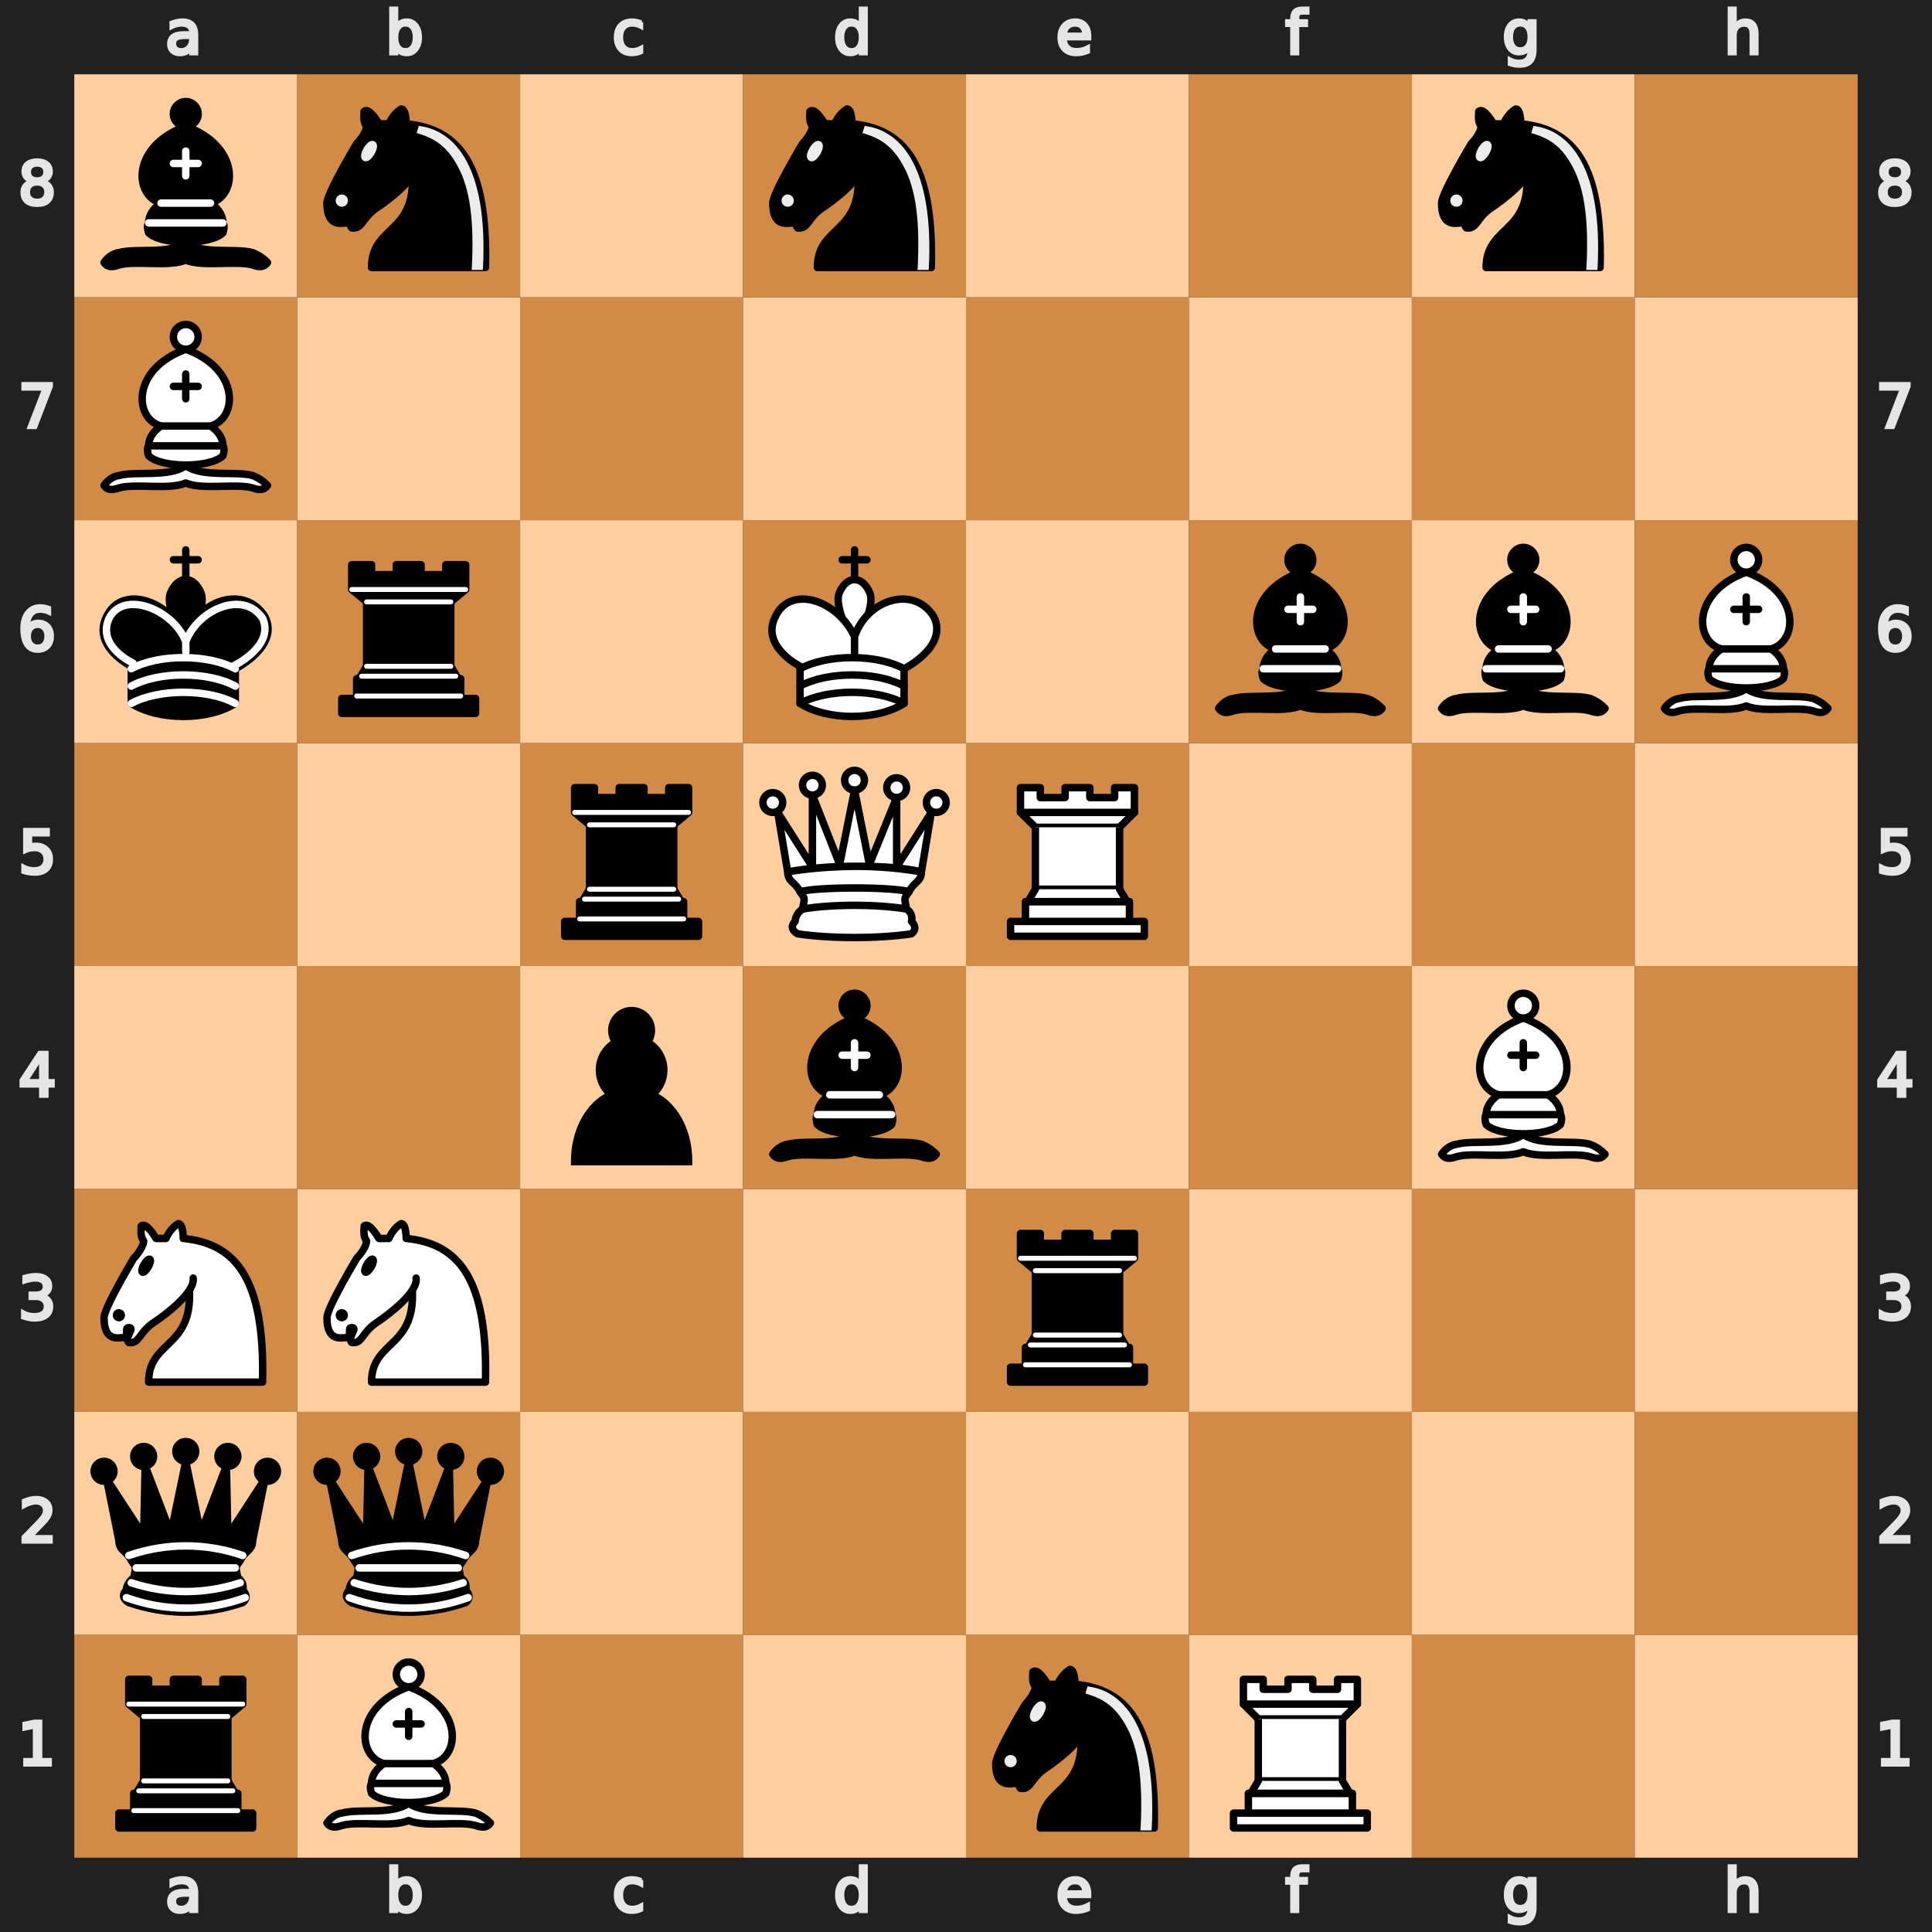
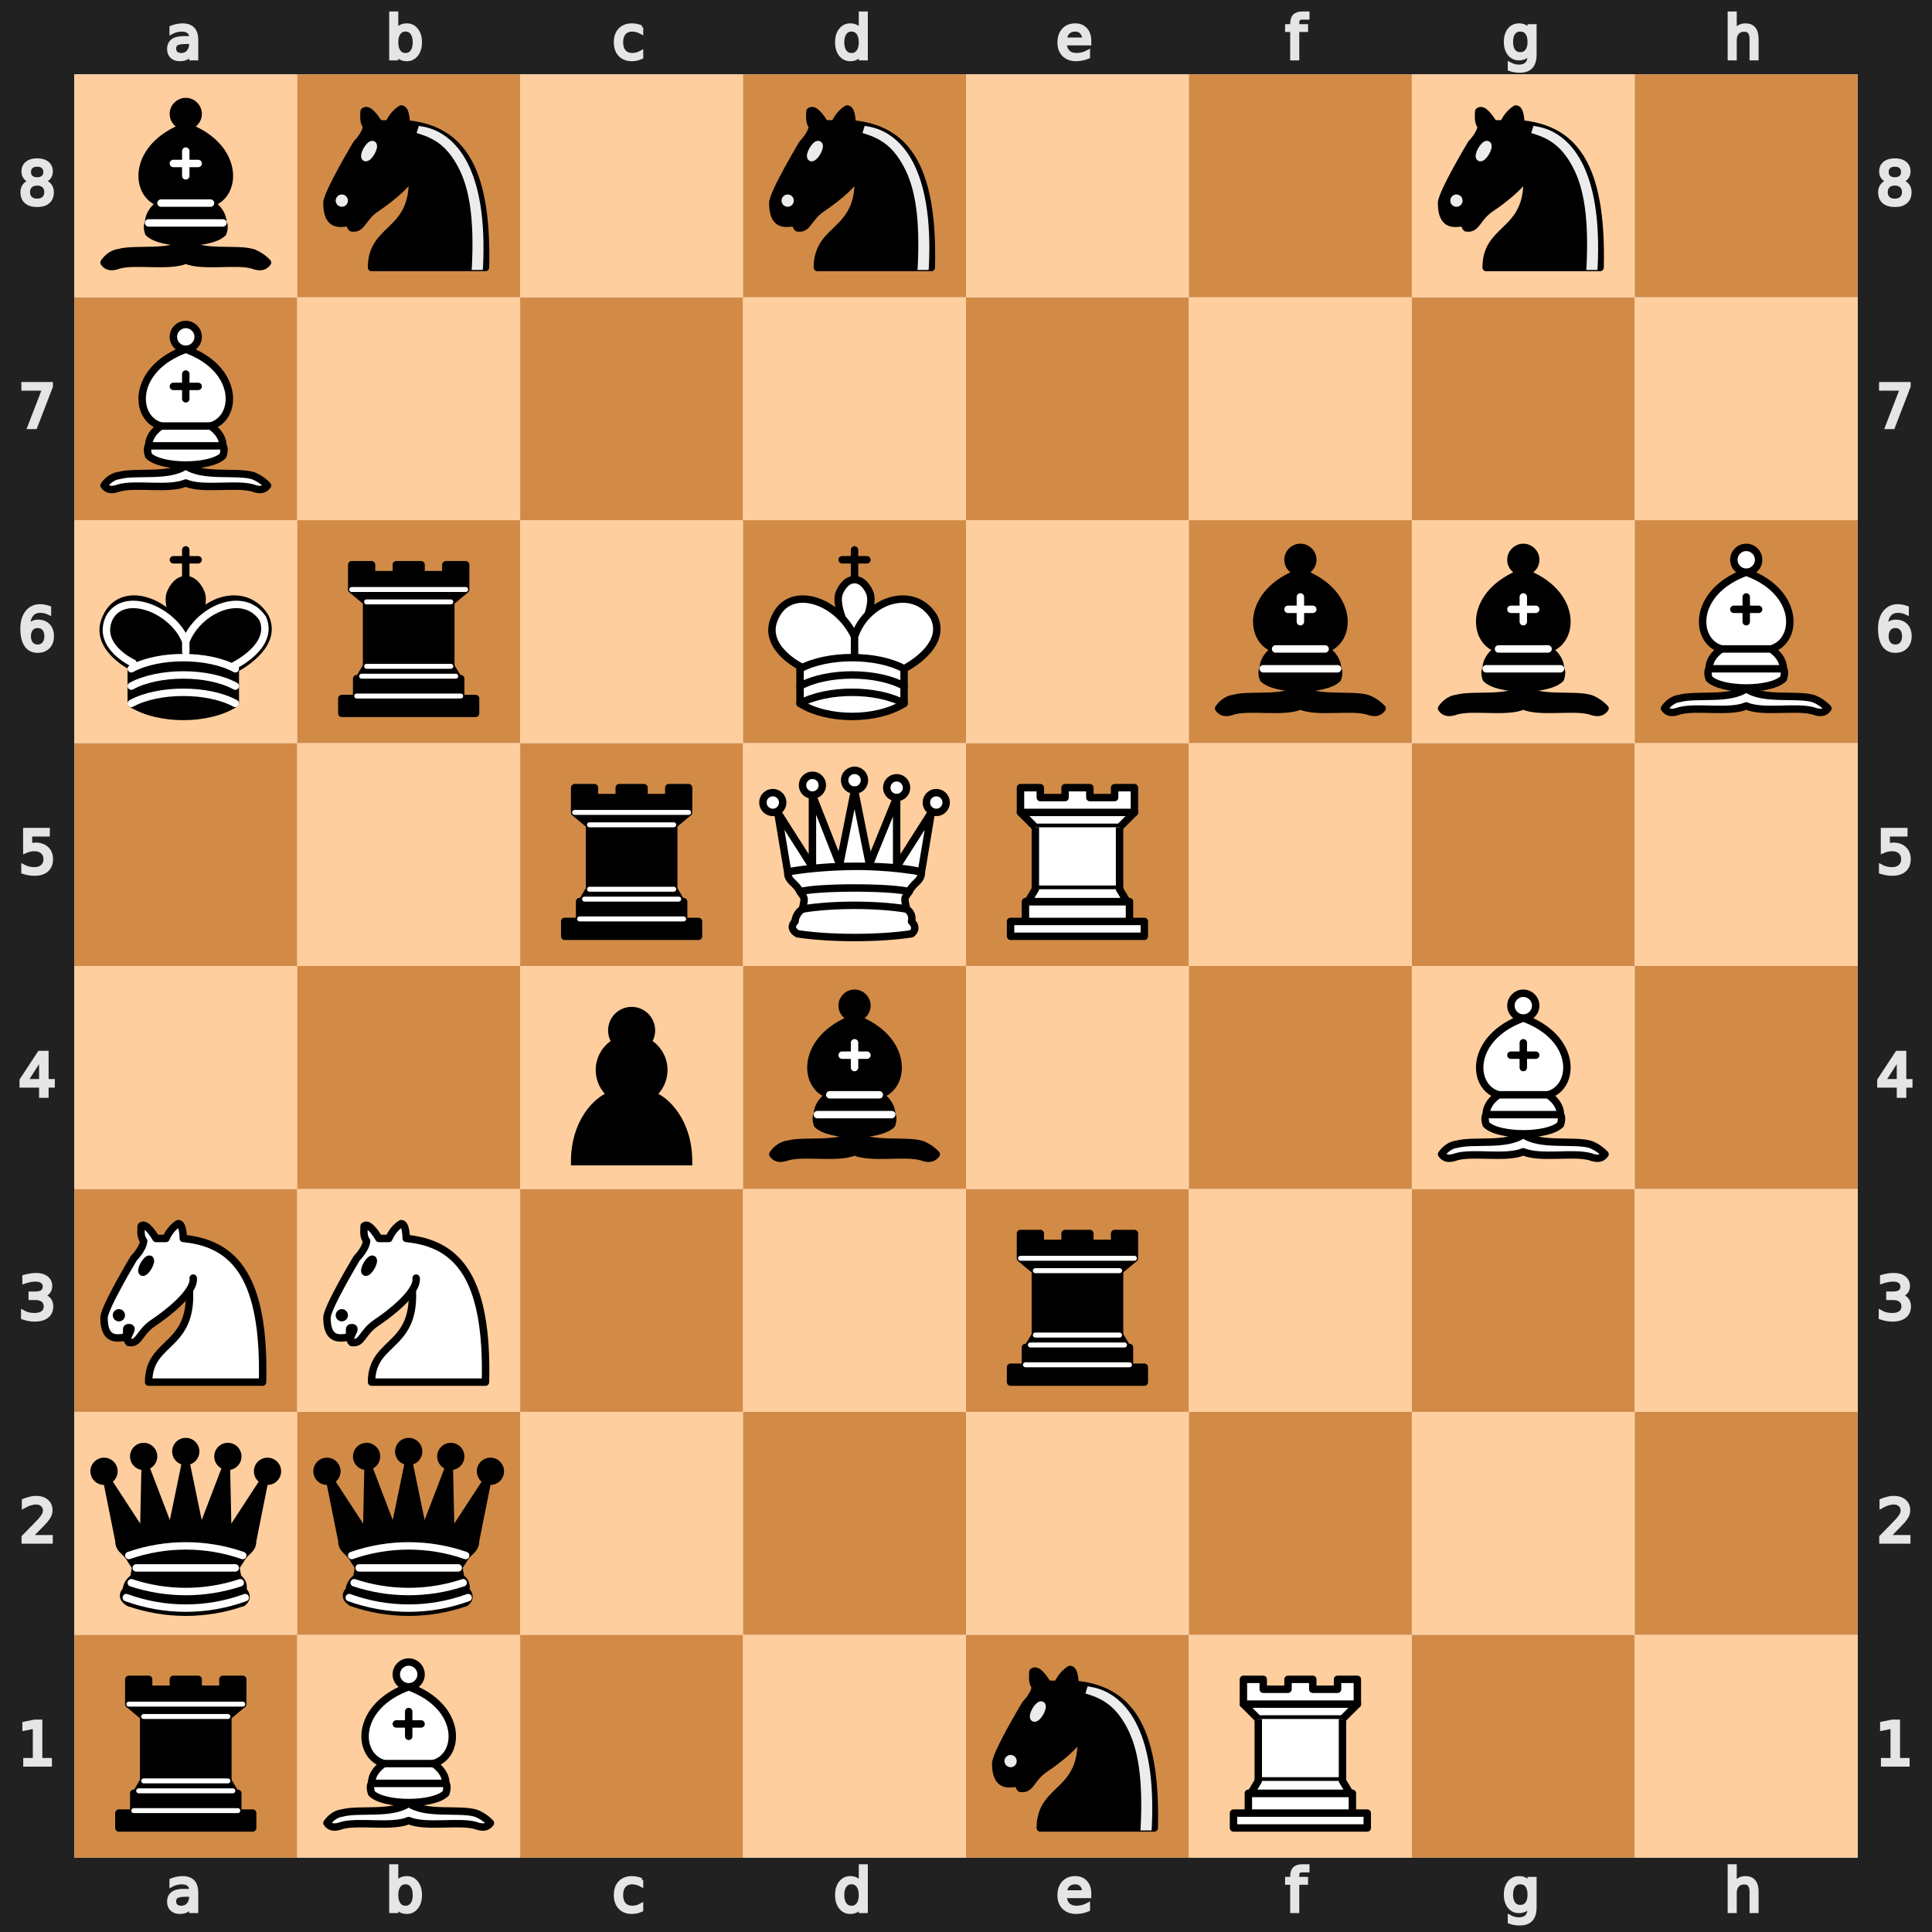
- <svg xmlns="http://www.w3.org/2000/svg" xmlns:xlink="http://www.w3.org/1999/xlink" version="1.2" baseProfile="tiny" viewBox="0 0 390 390" width="200" height="200">
+ <svg xmlns="http://www.w3.org/2000/svg" xmlns:xlink="http://www.w3.org/1999/xlink" viewBox="0 0 390 390" width="200" height="200">
  <defs>
    <g id="white-knight" class="white knight" fill="none" fill-rule="evenodd" stroke="#000" stroke-width="1.5" stroke-linecap="round" stroke-linejoin="round">
      <path d="M 22,10 C 32.5,11 38.5,18 38,39 L 15,39 C 15,30 25,32.5 23,18" style="fill:#ffffff; stroke:#000000;" />
      <path d="M 24,18 C 24.38,20.91 18.45,25.37 16,27 C 13,29 13.18,31.34 11,31 C 9.958,30.06 12.41,27.96 11,28 C 10,28 11.19,29.23 10,30 C 9,30 5.997,31 6,26 C 6,24 12,14 12,14 C 12,14 13.89,12.1 14,10.5 C 13.27,9.506 13.5,8.5 13.5,7.5 C 14.5,6.5 16.5,10 16.5,10 L 18.5,10 C 18.5,10 19.28,8.008 21,7 C 22,7 22,10 22,10" style="fill:#ffffff; stroke:#000000;" />
      <path d="M 9.5 25.5 A 0.5 0.5 0 1 1 8.5,25.5 A 0.5 0.5 0 1 1 9.5 25.5 z" style="fill:#000000; stroke:#000000;" />
      <path d="M 15 15.5 A 0.5 1.5 0 1 1 14,15.5 A 0.5 1.5 0 1 1 15 15.5 z" transform="matrix(0.866,0.5,-0.5,0.866,9.693,-5.173)" style="fill:#000000; stroke:#000000;" />
    </g>
    <g id="white-bishop" class="white bishop" fill="none" fill-rule="evenodd" stroke="#000" stroke-width="1.5" stroke-linecap="round" stroke-linejoin="round">
      <g fill="#fff" stroke-linecap="butt">
        <path d="M9 36c3.39-.97 10.11.43 13.5-2 3.39 2.43 10.11 1.03 13.5 2 0 0 1.65.54 3 2-.68.97-1.65.99-3 .5-3.39-.97-10.11.46-13.5-1-3.39 1.46-10.11.03-13.5 1-1.354.49-2.323.47-3-.5 1.354-1.94 3-2 3-2zM15 32c2.5 2.5 12.5 2.5 15 0 .5-1.5 0-2 0-2 0-2.5-2.5-4-2.5-4 5.5-1.5 6-11.5-5-15.5-11 4-10.5 14-5 15.5 0 0-2.5 1.5-2.5 4 0 0-.5.5 0 2zM25 8a2.5 2.5 0 1 1-5 0 2.5 2.5 0 1 1 5 0z" />
      </g>
      <path d="M17.5 26h10M15 30h15m-7.5-14.5v5M20 18h5" stroke-linejoin="miter" />
    </g>
    <g id="white-rook" class="white rook" fill="#fff" fill-rule="evenodd" stroke="#000" stroke-width="1.5" stroke-linecap="round" stroke-linejoin="round">
      <path d="M9 39h27v-3H9v3zM12 36v-4h21v4H12zM11 14V9h4v2h5V9h5v2h5V9h4v5" stroke-linecap="butt" />
      <path d="M34 14l-3 3H14l-3-3" />
      <path d="M31 17v12.5H14V17" stroke-linecap="butt" stroke-linejoin="miter" />
      <path d="M31 29.5l1.5 2.5h-20l1.5-2.5" />
      <path d="M11 14h23" fill="none" stroke-linejoin="miter" />
    </g>
    <g id="white-queen" class="white queen" fill="#fff" fill-rule="evenodd" stroke="#000" stroke-width="1.5" stroke-linecap="round" stroke-linejoin="round">
      <path d="M8 12a2 2 0 1 1-4 0 2 2 0 1 1 4 0zM24.5 7.5a2 2 0 1 1-4 0 2 2 0 1 1 4 0zM41 12a2 2 0 1 1-4 0 2 2 0 1 1 4 0zM16 8.5a2 2 0 1 1-4 0 2 2 0 1 1 4 0zM33 9a2 2 0 1 1-4 0 2 2 0 1 1 4 0z" />
      <path d="M9 26c8.5-1.5 21-1.5 27 0l2-12-7 11V11l-5.5 13.5-3-15-3 15-5.5-14V25L7 14l2 12zM9 26c0 2 1.5 2 2.5 4 1 1.5 1 1 .5 3.5-1.5 1-1.5 2.5-1.5 2.5-1.5 1.5.5 2.5.5 2.5 6.5 1 16.5 1 23 0 0 0 1.5-1 0-2.5 0 0 .5-1.5-1-2.5-.5-2.5-.5-2 .5-3.5 1-2 2.5-2 2.5-4-8.5-1.5-18.5-1.5-27 0z" stroke-linecap="butt" />
      <path d="M11.5 30c3.5-1 18.5-1 22 0M12 33.5c6-1 15-1 21 0" fill="none" />
    </g>
    <g id="white-king" class="white king" fill="none" fill-rule="evenodd" stroke="#000" stroke-width="1.5" stroke-linecap="round" stroke-linejoin="round">
      <path d="M22.5 11.63V6M20 8h5" stroke-linejoin="miter" />
      <path d="M22.5 25s4.5-7.5 3-10.5c0 0-1-2.5-3-2.5s-3 2.5-3 2.5c-1.5 3 3 10.5 3 10.5" fill="#fff" stroke-linecap="butt" stroke-linejoin="miter" />
      <path d="M11.5 37c5.5 3.5 15.5 3.5 21 0v-7s9-4.5 6-10.5c-4-6.5-13.5-3.5-16 4V27v-3.5c-3.5-7.5-13-10.5-16-4-3 6 5 10 5 10V37z" fill="#fff" />
      <path d="M11.5 30c5.5-3 15.5-3 21 0m-21 3.5c5.5-3 15.5-3 21 0m-21 3.5c5.5-3 15.5-3 21 0" />
    </g>
    <g id="black-pawn" class="black pawn">
-       <path d="M22.5 9c-2.21 0-4 1.79-4 4 0 .89.29 1.71.78 2.38C17.33 16.5 16 18.59 16 21c0 2.03.94 3.84 2.41 5.03-3 1.06-7.41 5.55-7.41 13.47h23c0-7.92-4.41-12.41-7.41-13.47 1.47-1.19 2.41-3 2.41-5.03 0-2.41-1.33-4.5-3.28-5.62.49-.67.78-1.49.78-2.38 0-2.21-1.79-4-4-4z" stroke="#000" stroke-width="1.5" stroke-linecap="round" />
+       <path d="M22.5 9c-2.21 0-4 1.79-4 4 0 .89.29 1.71.78 2.38C17.33 16.5 16 18.59 16 21c0 2.03.94 3.84 2.41 5.03-3 1.06-7.41 5.55-7.41 13.47h23c0-7.92-4.41-12.41-7.41-13.47 1.47-1.19 2.41-3 2.41-5.03 0-2.41-1.33-4.5-3.28-5.62.49-.67.78-1.49.78-2.38 0-2.21-1.79-4-4-4z" fill="#000" stroke="#000" stroke-width="1.5" stroke-linecap="round" />
    </g>
    <g id="black-knight" class="black knight" fill="none" fill-rule="evenodd" stroke="#000" stroke-width="1.5" stroke-linecap="round" stroke-linejoin="round">
      <path d="M 22,10 C 32.5,11 38.5,18 38,39 L 15,39 C 15,30 25,32.5 23,18" style="fill:#000000; stroke:#000000;" />
      <path d="M 24,18 C 24.38,20.91 18.45,25.37 16,27 C 13,29 13.18,31.34 11,31 C 9.958,30.06 12.41,27.96 11,28 C 10,28 11.19,29.23 10,30 C 9,30 5.997,31 6,26 C 6,24 12,14 12,14 C 12,14 13.89,12.1 14,10.5 C 13.27,9.506 13.5,8.5 13.5,7.5 C 14.5,6.5 16.5,10 16.5,10 L 18.5,10 C 18.5,10 19.28,8.008 21,7 C 22,7 22,10 22,10" style="fill:#000000; stroke:#000000;" />
      <path d="M 9.5 25.5 A 0.5 0.5 0 1 1 8.5,25.5 A 0.5 0.5 0 1 1 9.5 25.5 z" style="fill:#ececec; stroke:#ececec;" />
      <path d="M 15 15.5 A 0.5 1.5 0 1 1 14,15.5 A 0.5 1.5 0 1 1 15 15.5 z" transform="matrix(0.866,0.5,-0.5,0.866,9.693,-5.173)" style="fill:#ececec; stroke:#ececec;" />
      <path d="M 24.55,10.4 L 24.1,11.85 L 24.6,12 C 27.75,13 30.25,14.49 32.5,18.75 C 34.75,23.01 35.75,29.06 35.25,39 L 35.2,39.5 L 37.45,39.5 L 37.5,39 C 38,28.94 36.62,22.15 34.25,17.66 C 31.88,13.17 28.46,11.02 25.06,10.5 L 24.55,10.4 z " style="fill:#ececec; stroke:none;" />
    </g>
    <g id="black-bishop" class="black bishop" fill="none" fill-rule="evenodd" stroke="#000" stroke-width="1.5" stroke-linecap="round" stroke-linejoin="round">
      <path d="M9 36c3.39-.97 10.11.43 13.5-2 3.39 2.43 10.11 1.03 13.5 2 0 0 1.65.54 3 2-.68.97-1.65.99-3 .5-3.39-.97-10.11.46-13.5-1-3.39 1.46-10.11.03-13.5 1-1.354.49-2.323.47-3-.5 1.354-1.94 3-2 3-2zm6-4c2.5 2.5 12.5 2.5 15 0 .5-1.5 0-2 0-2 0-2.5-2.5-4-2.5-4 5.5-1.5 6-11.5-5-15.5-11 4-10.5 14-5 15.5 0 0-2.5 1.5-2.5 4 0 0-.5.5 0 2zM25 8a2.5 2.5 0 1 1-5 0 2.5 2.5 0 1 1 5 0z" fill="#000" stroke-linecap="butt" />
      <path d="M17.5 26h10M15 30h15m-7.5-14.5v5M20 18h5" stroke="#fff" stroke-linejoin="miter" />
    </g>
    <g id="black-rook" class="black rook" fill="#000" fill-rule="evenodd" stroke="#000" stroke-width="1.5" stroke-linecap="round" stroke-linejoin="round">
      <path d="M9 39h27v-3H9v3zM12.5 32l1.5-2.5h17l1.5 2.5h-20zM12 36v-4h21v4H12z" stroke-linecap="butt" />
      <path d="M14 29.5v-13h17v13H14z" stroke-linecap="butt" stroke-linejoin="miter" />
      <path d="M14 16.5L11 14h23l-3 2.5H14zM11 14V9h4v2h5V9h5v2h5V9h4v5H11z" stroke-linecap="butt" />
      <path d="M12 35.5h21M13 31.5h19M14 29.5h17M14 16.5h17M11 14h23" fill="none" stroke="#fff" stroke-width="1" stroke-linejoin="miter" />
    </g>
    <g id="black-queen" class="black queen" fill="#000" fill-rule="evenodd" stroke="#000" stroke-width="1.5" stroke-linecap="round" stroke-linejoin="round">
      <g fill="#000" stroke="none">
        <circle cx="6" cy="12" r="2.75" />
        <circle cx="14" cy="9" r="2.75" />
        <circle cx="22.5" cy="8" r="2.75" />
        <circle cx="31" cy="9" r="2.75" />
        <circle cx="39" cy="12" r="2.75" />
      </g>
      <path d="M9 26c8.5-1.5 21-1.5 27 0l2.5-12.5L31 25l-.3-14.1-5.2 13.6-3-14.5-3 14.5-5.2-13.6L14 25 6.5 13.5 9 26zM9 26c0 2 1.5 2 2.5 4 1 1.5 1 1 .5 3.5-1.5 1-1.5 2.5-1.5 2.5-1.5 1.5.5 2.5.5 2.5 6.5 1 16.5 1 23 0 0 0 1.5-1 0-2.5 0 0 .5-1.5-1-2.5-.5-2.5-.5-2 .5-3.5 1-2 2.5-2 2.5-4-8.5-1.5-18.5-1.5-27 0z" stroke-linecap="butt" />
      <path d="M11 38.5a35 35 1 0 0 23 0" fill="none" stroke-linecap="butt" />
      <path d="M11 29a35 35 1 0 1 23 0M12.5 31.5h20M11.5 34.5a35 35 1 0 0 22 0M10.5 37.5a35 35 1 0 0 24 0" fill="none" stroke="#fff" />
    </g>
    <g id="black-king" class="black king" fill="none" fill-rule="evenodd" stroke="#000" stroke-width="1.5" stroke-linecap="round" stroke-linejoin="round">
      <path d="M22.5 11.63V6" stroke-linejoin="miter" />
      <path d="M22.5 25s4.5-7.5 3-10.5c0 0-1-2.5-3-2.5s-3 2.5-3 2.5c-1.5 3 3 10.5 3 10.5" fill="#000" stroke-linecap="butt" stroke-linejoin="miter" />
      <path d="M11.5 37c5.5 3.5 15.5 3.5 21 0v-7s9-4.5 6-10.5c-4-6.5-13.5-3.5-16 4V27v-3.5c-3.5-7.5-13-10.5-16-4-3 6 5 10 5 10V37z" fill="#000" />
      <path d="M20 8h5" stroke-linejoin="miter" />
      <path d="M32 29.5s8.5-4 6.03-9.65C34.15 14 25 18 22.5 24.5l.01 2.1-.01-2.1C20 18 9.906 14 6.997 19.85c-2.497 5.65 4.853 9 4.853 9M11.5 30c5.5-3 15.5-3 21 0m-21 3.5c5.5-3 15.5-3 21 0m-21 3.5c5.5-3 15.5-3 21 0" stroke="#fff" />
    </g>
  </defs>
-   <rect x="0" y="0" width="390" height="390" fill="#212121" />
-   <g transform="translate(20, 0) scale(0.75, 0.75)" fill="#e5e5e5" stroke="#e5e5e5">
+   <rect x="7.5" y="7.5" width="375" height="375" fill="none" stroke="#212121" stroke-width="15" />
+   <g transform="translate(20, 1) scale(0.75, 0.75)" fill="#e5e5e5" stroke="#e5e5e5">
    <path d="M23.328 10.016q-1.742 0-2.414.398-.672.398-.672 1.36 0 .765.5 1.218.508.445 1.375.445 1.196 0 1.914-.843.727-.852.727-2.258v-.32zm2.867-.594v4.992h-1.437v-1.328q-.492.797-1.227 1.18-.734.375-1.797.375-1.343 0-2.14-.75-.79-.758-.79-2.024 0-1.476.985-2.226.992-.75 2.953-.75h2.016V8.75q0-.992-.656-1.531-.649-.547-1.829-.547-.75 0-1.46.18-.711.18-1.368.539V6.062q.79-.304 1.532-.453.742-.156 1.445-.156 1.898 0 2.836.984.937.985.937 2.985z" />
  </g>
  <g transform="translate(20, 375) scale(0.75, 0.75)" fill="#e5e5e5" stroke="#e5e5e5">
    <path d="M23.328 10.016q-1.742 0-2.414.398-.672.398-.672 1.36 0 .765.5 1.218.508.445 1.375.445 1.196 0 1.914-.843.727-.852.727-2.258v-.32zm2.867-.594v4.992h-1.437v-1.328q-.492.797-1.227 1.18-.734.375-1.797.375-1.343 0-2.14-.75-.79-.758-.79-2.024 0-1.476.985-2.226.992-.75 2.953-.75h2.016V8.75q0-.992-.656-1.531-.649-.547-1.829-.547-.75 0-1.46.18-.711.18-1.368.539V6.062q.79-.304 1.532-.453.742-.156 1.445-.156 1.898 0 2.836.984.937.985.937 2.985z" />
  </g>
-   <g transform="translate(65, 0) scale(0.75, 0.75)" fill="#e5e5e5" stroke="#e5e5e5">
+   <g transform="translate(65, 1) scale(0.75, 0.75)" fill="#e5e5e5" stroke="#e5e5e5">
    <path d="M24.922 10.047q0-1.586-.656-2.485-.649-.906-1.79-.906-1.14 0-1.796.906-.649.899-.649 2.485 0 1.586.649 2.492.656.898 1.797.898 1.14 0 1.789-.898.656-.906.656-2.492zm-4.89-3.055q.452-.781 1.14-1.156.695-.383 1.656-.383 1.594 0 2.586 1.266 1 1.265 1 3.328 0 2.062-1 3.328-.992 1.266-2.586 1.266-.96 0-1.656-.375-.688-.383-1.14-1.164v1.312h-1.446V2.258h1.445z" />
  </g>
  <g transform="translate(65, 375) scale(0.75, 0.75)" fill="#e5e5e5" stroke="#e5e5e5">
    <path d="M24.922 10.047q0-1.586-.656-2.485-.649-.906-1.79-.906-1.14 0-1.796.906-.649.899-.649 2.485 0 1.586.649 2.492.656.898 1.797.898 1.14 0 1.789-.898.656-.906.656-2.492zm-4.89-3.055q.452-.781 1.14-1.156.695-.383 1.656-.383 1.594 0 2.586 1.266 1 1.265 1 3.328 0 2.062-1 3.328-.992 1.266-2.586 1.266-.96 0-1.656-.375-.688-.383-1.14-1.164v1.312h-1.446V2.258h1.445z" />
  </g>
-   <g transform="translate(110, 0) scale(0.75, 0.75)" fill="#e5e5e5" stroke="#e5e5e5">
+   <g transform="translate(110, 1) scale(0.75, 0.75)" fill="#e5e5e5" stroke="#e5e5e5">
    <path d="M25.96 6v1.344q-.608-.336-1.226-.5-.609-.172-1.234-.172-1.398 0-2.172.89-.773.883-.773 2.485 0 1.601.773 2.492.774.883 2.172.883.625 0 1.234-.164.618-.172 1.227-.508v1.328q-.602.281-1.25.422-.64.14-1.367.14-1.977 0-3.14-1.242-1.165-1.242-1.165-3.351 0-2.14 1.172-3.367 1.18-1.227 3.227-1.227.664 0 1.296.14.633.134 1.227.407z" />
  </g>
  <g transform="translate(110, 375) scale(0.75, 0.75)" fill="#e5e5e5" stroke="#e5e5e5">
    <path d="M25.96 6v1.344q-.608-.336-1.226-.5-.609-.172-1.234-.172-1.398 0-2.172.89-.773.883-.773 2.485 0 1.601.773 2.492.774.883 2.172.883.625 0 1.234-.164.618-.172 1.227-.508v1.328q-.602.281-1.25.422-.64.14-1.367.14-1.977 0-3.14-1.242-1.165-1.242-1.165-3.351 0-2.14 1.172-3.367 1.18-1.227 3.227-1.227.664 0 1.296.14.633.134 1.227.407z" />
  </g>
-   <g transform="translate(155, 0) scale(0.75, 0.75)" fill="#e5e5e5" stroke="#e5e5e5">
+   <g transform="translate(155, 1) scale(0.75, 0.75)" fill="#e5e5e5" stroke="#e5e5e5">
    <path d="M24.973 6.992V2.258h1.437v12.156h-1.437v-1.312q-.453.78-1.149 1.164-.687.375-1.656.375-1.586 0-2.586-1.266-.992-1.266-.992-3.328 0-2.063.992-3.328 1-1.266 2.586-1.266.969 0 1.656.383.696.375 1.149 1.156zm-4.899 3.055q0 1.586.649 2.492.656.898 1.797.898 1.14 0 1.796-.898.657-.906.657-2.492 0-1.586-.657-2.485-.656-.906-1.796-.906-1.141 0-1.797.906-.649.899-.649 2.485z" />
  </g>
  <g transform="translate(155, 375) scale(0.75, 0.75)" fill="#e5e5e5" stroke="#e5e5e5">
    <path d="M24.973 6.992V2.258h1.437v12.156h-1.437v-1.312q-.453.78-1.149 1.164-.687.375-1.656.375-1.586 0-2.586-1.266-.992-1.266-.992-3.328 0-2.063.992-3.328 1-1.266 2.586-1.266.969 0 1.656.383.696.375 1.149 1.156zm-4.899 3.055q0 1.586.649 2.492.656.898 1.797.898 1.14 0 1.796-.898.657-.906.657-2.492 0-1.586-.657-2.485-.656-.906-1.796-.906-1.141 0-1.797.906-.649.899-.649 2.485z" />
  </g>
-   <g transform="translate(200, 0) scale(0.75, 0.75)" fill="#e5e5e5" stroke="#e5e5e5">
+   <g transform="translate(200, 1) scale(0.75, 0.75)" fill="#e5e5e5" stroke="#e5e5e5">
    <path d="M26.555 9.68v.703h-6.61q.094 1.484.89 2.265.806.774 2.235.774.828 0 1.602-.203.781-.203 1.547-.61v1.36q-.774.328-1.586.5-.813.172-1.649.172-2.093 0-3.32-1.22-1.219-1.218-1.219-3.296 0-2.148 1.157-3.406 1.164-1.266 3.132-1.266 1.766 0 2.79 1.14 1.03 1.134 1.03 3.087zm-1.438-.422q-.015-1.18-.664-1.883-.64-.703-1.703-.703-1.203 0-1.93.68-.718.68-.828 1.914z" />
  </g>
  <g transform="translate(200, 375) scale(0.75, 0.75)" fill="#e5e5e5" stroke="#e5e5e5">
    <path d="M26.555 9.68v.703h-6.61q.094 1.484.89 2.265.806.774 2.235.774.828 0 1.602-.203.781-.203 1.547-.61v1.36q-.774.328-1.586.5-.813.172-1.649.172-2.093 0-3.32-1.22-1.219-1.218-1.219-3.296 0-2.148 1.157-3.406 1.164-1.266 3.132-1.266 1.766 0 2.79 1.14 1.03 1.134 1.03 3.087zm-1.438-.422q-.015-1.18-.664-1.883-.64-.703-1.703-.703-1.203 0-1.93.68-.718.68-.828 1.914z" />
  </g>
-   <g transform="translate(245, 0) scale(0.75, 0.75)" fill="#e5e5e5" stroke="#e5e5e5">
+   <g transform="translate(245, 1) scale(0.75, 0.75)" fill="#e5e5e5" stroke="#e5e5e5">
    <path d="M25.285 2.258v1.195H23.91q-.773 0-1.078.313-.297.312-.297 1.125v.773h2.367v1.117h-2.367v7.633H21.09V6.781h-1.375V5.664h1.375v-.61q0-1.46.68-2.124.68-.672 2.156-.672z" />
  </g>
  <g transform="translate(245, 375) scale(0.75, 0.75)" fill="#e5e5e5" stroke="#e5e5e5">
    <path d="M25.285 2.258v1.195H23.91q-.773 0-1.078.313-.297.312-.297 1.125v.773h2.367v1.117h-2.367v7.633H21.09V6.781h-1.375V5.664h1.375v-.61q0-1.46.68-2.124.68-.672 2.156-.672z" />
  </g>
-   <g transform="translate(290, 0) scale(0.75, 0.75)" fill="#e5e5e5" stroke="#e5e5e5">
+   <g transform="translate(290, 1) scale(0.75, 0.75)" fill="#e5e5e5" stroke="#e5e5e5">
    <path d="M24.973 9.937q0-1.562-.649-2.421-.64-.86-1.804-.86-1.157 0-1.805.86-.64.859-.64 2.421 0 1.555.64 2.415.648.859 1.805.859 1.164 0 1.804-.86.649-.859.649-2.414zm1.437 3.391q0 2.234-.992 3.32-.992 1.094-3.04 1.094-.757 0-1.429-.117-.672-.11-1.304-.344v-1.398q.632.344 1.25.508.617.164 1.257.164 1.414 0 2.118-.743.703-.734.703-2.226v-.711q-.446.773-1.141 1.156-.695.383-1.664.383-1.61 0-2.594-1.227-.984-1.226-.984-3.25 0-2.03.984-3.257.985-1.227 2.594-1.227.969 0 1.664.383t1.14 1.156V5.664h1.438z" />
  </g>
  <g transform="translate(290, 375) scale(0.75, 0.75)" fill="#e5e5e5" stroke="#e5e5e5">
    <path d="M24.973 9.937q0-1.562-.649-2.421-.64-.86-1.804-.86-1.157 0-1.805.86-.64.859-.64 2.421 0 1.555.64 2.415.648.859 1.805.859 1.164 0 1.804-.86.649-.859.649-2.414zm1.437 3.391q0 2.234-.992 3.32-.992 1.094-3.04 1.094-.757 0-1.429-.117-.672-.11-1.304-.344v-1.398q.632.344 1.25.508.617.164 1.257.164 1.414 0 2.118-.743.703-.734.703-2.226v-.711q-.446.773-1.141 1.156-.695.383-1.664.383-1.61 0-2.594-1.227-.984-1.226-.984-3.25 0-2.03.984-3.257.985-1.227 2.594-1.227.969 0 1.664.383t1.14 1.156V5.664h1.438z" />
  </g>
-   <g transform="translate(335, 0) scale(0.75, 0.75)" fill="#e5e5e5" stroke="#e5e5e5">
+   <g transform="translate(335, 1) scale(0.75, 0.75)" fill="#e5e5e5" stroke="#e5e5e5">
    <path d="M26.164 9.133v5.281h-1.437V9.18q0-1.243-.485-1.86-.484-.617-1.453-.617-1.164 0-1.836.742-.672.742-.672 2.024v4.945h-1.445V2.258h1.445v4.765q.516-.789 1.211-1.18.703-.39 1.617-.39 1.508 0 2.282.938.773.93.773 2.742z" />
  </g>
  <g transform="translate(335, 375) scale(0.75, 0.75)" fill="#e5e5e5" stroke="#e5e5e5">
    <path d="M26.164 9.133v5.281h-1.437V9.18q0-1.243-.485-1.86-.484-.617-1.453-.617-1.164 0-1.836.742-.672.742-.672 2.024v4.945h-1.445V2.258h1.445v4.765q.516-.789 1.211-1.18.703-.39 1.617-.39 1.508 0 2.282.938.773.93.773 2.742z" />
  </g>
  <g transform="translate(0, 335) scale(0.75, 0.75)" fill="#e5e5e5" stroke="#e5e5e5">
    <path d="M6.754 26.996h2.578v-8.898l-2.805.562v-1.437l2.79-.563h1.578v10.336h2.578v1.328h-6.72z" />
  </g>
  <g transform="translate(375, 335) scale(0.75, 0.75)" fill="#e5e5e5" stroke="#e5e5e5">
    <path d="M6.754 26.996h2.578v-8.898l-2.805.562v-1.437l2.79-.563h1.578v10.336h2.578v1.328h-6.72z" />
  </g>
  <g transform="translate(0, 290) scale(0.75, 0.75)" fill="#e5e5e5" stroke="#e5e5e5">
    <path d="M8.195 26.996h5.508v1.328H6.297v-1.328q.898-.93 2.445-2.492 1.555-1.57 1.953-2.024.758-.851 1.055-1.437.305-.594.305-1.164 0-.93-.657-1.516-.648-.586-1.695-.586-.742 0-1.57.258-.82.258-1.758.781v-1.593q.953-.383 1.781-.578.828-.196 1.516-.196 1.812 0 2.89.906 1.079.907 1.079 2.422 0 .72-.274 1.368-.265.64-.976 1.515-.196.227-1.243 1.313-1.046 1.078-2.953 3.023z" />
  </g>
  <g transform="translate(375, 290) scale(0.75, 0.75)" fill="#e5e5e5" stroke="#e5e5e5">
    <path d="M8.195 26.996h5.508v1.328H6.297v-1.328q.898-.93 2.445-2.492 1.555-1.57 1.953-2.024.758-.851 1.055-1.437.305-.594.305-1.164 0-.93-.657-1.516-.648-.586-1.695-.586-.742 0-1.57.258-.82.258-1.758.781v-1.593q.953-.383 1.781-.578.828-.196 1.516-.196 1.812 0 2.89.906 1.079.907 1.079 2.422 0 .72-.274 1.368-.265.64-.976 1.515-.196.227-1.243 1.313-1.046 1.078-2.953 3.023z" />
  </g>
  <g transform="translate(0, 245) scale(0.75, 0.75)" fill="#e5e5e5" stroke="#e5e5e5">
    <path d="M11.434 22.035q1.132.242 1.765 1.008.64.766.64 1.89 0 1.727-1.187 2.672-1.187.946-3.375.946-.734 0-1.515-.149-.774-.14-1.602-.43V26.45q.656.383 1.438.578.78.196 1.632.196 1.485 0 2.258-.586.782-.586.782-1.703 0-1.032-.727-1.61-.719-.586-2.008-.586h-1.36v-1.297h1.423q1.164 0 1.78-.46.618-.47.618-1.344 0-.899-.64-1.375-.633-.485-1.82-.485-.65 0-1.391.141-.743.14-1.633.437V16.95q.898-.25 1.68-.375.788-.125 1.484-.125 1.797 0 2.844.82 1.046.813 1.046 2.204 0 .968-.554 1.64-.555.664-1.578.922z" />
  </g>
  <g transform="translate(375, 245) scale(0.75, 0.75)" fill="#e5e5e5" stroke="#e5e5e5">
    <path d="M11.434 22.035q1.132.242 1.765 1.008.64.766.64 1.89 0 1.727-1.187 2.672-1.187.946-3.375.946-.734 0-1.515-.149-.774-.14-1.602-.43V26.45q.656.383 1.438.578.78.196 1.632.196 1.485 0 2.258-.586.782-.586.782-1.703 0-1.032-.727-1.61-.719-.586-2.008-.586h-1.36v-1.297h1.423q1.164 0 1.78-.46.618-.47.618-1.344 0-.899-.64-1.375-.633-.485-1.82-.485-.65 0-1.391.141-.743.14-1.633.437V16.95q.898-.25 1.68-.375.788-.125 1.484-.125 1.797 0 2.844.82 1.046.813 1.046 2.204 0 .968-.554 1.64-.555.664-1.578.922z" />
  </g>
  <g transform="translate(0, 200) scale(0.75, 0.75)" fill="#e5e5e5" stroke="#e5e5e5">
    <path d="M11.016 18.035L7.03 24.262h3.985zm-.414-1.375h1.984v7.602h1.664v1.312h-1.664v2.75h-1.57v-2.75H5.75v-1.523z" />
  </g>
  <g transform="translate(375, 200) scale(0.75, 0.75)" fill="#e5e5e5" stroke="#e5e5e5">
    <path d="M11.016 18.035L7.03 24.262h3.985zm-.414-1.375h1.984v7.602h1.664v1.312h-1.664v2.75h-1.57v-2.75H5.75v-1.523z" />
  </g>
  <g transform="translate(0, 155) scale(0.75, 0.75)" fill="#e5e5e5" stroke="#e5e5e5">
    <path d="M6.719 16.66h6.195v1.328h-4.75v2.86q.344-.118.688-.172.343-.063.687-.063 1.953 0 3.094 1.07 1.14 1.07 1.14 2.899 0 1.883-1.171 2.93-1.172 1.039-3.305 1.039-.735 0-1.5-.125-.758-.125-1.57-.375v-1.586q.703.383 1.453.57.75.188 1.586.188 1.351 0 2.14-.711.79-.711.79-1.93 0-1.219-.79-1.93-.789-.71-2.14-.71-.633 0-1.266.14-.625.14-1.281.438z" />
  </g>
  <g transform="translate(375, 155) scale(0.75, 0.75)" fill="#e5e5e5" stroke="#e5e5e5">
    <path d="M6.719 16.66h6.195v1.328h-4.75v2.86q.344-.118.688-.172.343-.063.687-.063 1.953 0 3.094 1.07 1.14 1.07 1.14 2.899 0 1.883-1.171 2.93-1.172 1.039-3.305 1.039-.735 0-1.5-.125-.758-.125-1.57-.375v-1.586q.703.383 1.453.57.75.188 1.586.188 1.351 0 2.14-.711.79-.711.79-1.93 0-1.219-.79-1.93-.789-.71-2.14-.71-.633 0-1.266.14-.625.14-1.281.438z" />
  </g>
  <g transform="translate(0, 110) scale(0.75, 0.75)" fill="#e5e5e5" stroke="#e5e5e5">
    <path d="M10.137 21.863q-1.063 0-1.688.727-.617.726-.617 1.992 0 1.258.617 1.992.625.727 1.688.727 1.062 0 1.68-.727.624-.734.624-1.992 0-1.266-.625-1.992-.617-.727-1.68-.727zm3.133-4.945v1.437q-.594-.28-1.204-.43-.601-.148-1.195-.148-1.562 0-2.39 1.055-.82 1.055-.938 3.188.46-.68 1.156-1.04.696-.367 1.531-.367 1.758 0 2.774 1.07 1.023 1.063 1.023 2.899 0 1.797-1.062 2.883-1.063 1.086-2.828 1.086-2.024 0-3.094-1.547-1.07-1.555-1.07-4.5 0-2.766 1.312-4.406 1.313-1.649 3.524-1.649.593 0 1.195.117.61.118 1.266.352z" />
  </g>
  <g transform="translate(375, 110) scale(0.75, 0.75)" fill="#e5e5e5" stroke="#e5e5e5">
    <path d="M10.137 21.863q-1.063 0-1.688.727-.617.726-.617 1.992 0 1.258.617 1.992.625.727 1.688.727 1.062 0 1.68-.727.624-.734.624-1.992 0-1.266-.625-1.992-.617-.727-1.68-.727zm3.133-4.945v1.437q-.594-.28-1.204-.43-.601-.148-1.195-.148-1.562 0-2.39 1.055-.82 1.055-.938 3.188.46-.68 1.156-1.04.696-.367 1.531-.367 1.758 0 2.774 1.07 1.023 1.063 1.023 2.899 0 1.797-1.062 2.883-1.063 1.086-2.828 1.086-2.024 0-3.094-1.547-1.07-1.555-1.07-4.5 0-2.766 1.312-4.406 1.313-1.649 3.524-1.649.593 0 1.195.117.61.118 1.266.352z" />
  </g>
  <g transform="translate(0, 65) scale(0.75, 0.75)" fill="#e5e5e5" stroke="#e5e5e5">
    <path d="M6.25 16.66h7.5v.672L9.516 28.324H7.867l3.985-10.336H6.25z" />
  </g>
  <g transform="translate(375, 65) scale(0.75, 0.75)" fill="#e5e5e5" stroke="#e5e5e5">
    <path d="M6.25 16.66h7.5v.672L9.516 28.324H7.867l3.985-10.336H6.25z" />
  </g>
  <g transform="translate(0, 20) scale(0.75, 0.75)" fill="#e5e5e5" stroke="#e5e5e5">
    <path d="M10 22.785q-1.125 0-1.773.602-.641.601-.641 1.656t.64 1.656q.649.602 1.774.602t1.773-.602q.649-.61.649-1.656 0-1.055-.649-1.656-.64-.602-1.773-.602zm-1.578-.672q-1.016-.25-1.586-.945-.563-.695-.563-1.695 0-1.399.993-2.211 1-.813 2.734-.813 1.742 0 2.734.813.993.812.993 2.21 0 1-.57 1.696-.563.695-1.571.945 1.14.266 1.773 1.04.641.773.641 1.89 0 1.695-1.04 2.602-1.03.906-2.96.906t-2.969-.906Q6 26.738 6 25.043q0-1.117.64-1.89.641-.774 1.782-1.04zm-.578-2.492q0 .906.562 1.414.57.508 1.594.508 1.016 0 1.586-.508.578-.508.578-1.414 0-.906-.578-1.414-.57-.508-1.586-.508-1.023 0-1.594.508-.562.508-.562 1.414z" />
  </g>
  <g transform="translate(375, 20) scale(0.75, 0.75)" fill="#e5e5e5" stroke="#e5e5e5">
    <path d="M10 22.785q-1.125 0-1.773.602-.641.601-.641 1.656t.64 1.656q.649.602 1.774.602t1.773-.602q.649-.61.649-1.656 0-1.055-.649-1.656-.64-.602-1.773-.602zm-1.578-.672q-1.016-.25-1.586-.945-.563-.695-.563-1.695 0-1.399.993-2.211 1-.813 2.734-.813 1.742 0 2.734.813.993.812.993 2.21 0 1-.57 1.696-.563.695-1.571.945 1.14.266 1.773 1.04.641.773.641 1.89 0 1.695-1.04 2.602-1.03.906-2.96.906t-2.969-.906Q6 26.738 6 25.043q0-1.117.64-1.89.641-.774 1.782-1.04zm-.578-2.492q0 .906.562 1.414.57.508 1.594.508 1.016 0 1.586-.508.578-.508.578-1.414 0-.906-.578-1.414-.57-.508-1.586-.508-1.023 0-1.594.508-.562.508-.562 1.414z" />
  </g>
  <rect x="15" y="330" width="45" height="45" class="square dark a1" stroke="none" fill="#d18b47" />
  <rect x="60" y="330" width="45" height="45" class="square light b1" stroke="none" fill="#ffce9e" />
  <rect x="105" y="330" width="45" height="45" class="square dark c1" stroke="none" fill="#d18b47" />
  <rect x="150" y="330" width="45" height="45" class="square light d1" stroke="none" fill="#ffce9e" />
  <rect x="195" y="330" width="45" height="45" class="square dark e1" stroke="none" fill="#d18b47" />
  <rect x="240" y="330" width="45" height="45" class="square light f1" stroke="none" fill="#ffce9e" />
  <rect x="285" y="330" width="45" height="45" class="square dark g1" stroke="none" fill="#d18b47" />
  <rect x="330" y="330" width="45" height="45" class="square light h1" stroke="none" fill="#ffce9e" />
  <rect x="15" y="285" width="45" height="45" class="square light a2" stroke="none" fill="#ffce9e" />
  <rect x="60" y="285" width="45" height="45" class="square dark b2" stroke="none" fill="#d18b47" />
  <rect x="105" y="285" width="45" height="45" class="square light c2" stroke="none" fill="#ffce9e" />
  <rect x="150" y="285" width="45" height="45" class="square dark d2" stroke="none" fill="#d18b47" />
  <rect x="195" y="285" width="45" height="45" class="square light e2" stroke="none" fill="#ffce9e" />
  <rect x="240" y="285" width="45" height="45" class="square dark f2" stroke="none" fill="#d18b47" />
  <rect x="285" y="285" width="45" height="45" class="square light g2" stroke="none" fill="#ffce9e" />
  <rect x="330" y="285" width="45" height="45" class="square dark h2" stroke="none" fill="#d18b47" />
  <rect x="15" y="240" width="45" height="45" class="square dark a3" stroke="none" fill="#d18b47" />
  <rect x="60" y="240" width="45" height="45" class="square light b3" stroke="none" fill="#ffce9e" />
  <rect x="105" y="240" width="45" height="45" class="square dark c3" stroke="none" fill="#d18b47" />
  <rect x="150" y="240" width="45" height="45" class="square light d3" stroke="none" fill="#ffce9e" />
  <rect x="195" y="240" width="45" height="45" class="square dark e3" stroke="none" fill="#d18b47" />
  <rect x="240" y="240" width="45" height="45" class="square light f3" stroke="none" fill="#ffce9e" />
  <rect x="285" y="240" width="45" height="45" class="square dark g3" stroke="none" fill="#d18b47" />
  <rect x="330" y="240" width="45" height="45" class="square light h3" stroke="none" fill="#ffce9e" />
  <rect x="15" y="195" width="45" height="45" class="square light a4" stroke="none" fill="#ffce9e" />
  <rect x="60" y="195" width="45" height="45" class="square dark b4" stroke="none" fill="#d18b47" />
  <rect x="105" y="195" width="45" height="45" class="square light c4" stroke="none" fill="#ffce9e" />
  <rect x="150" y="195" width="45" height="45" class="square dark d4" stroke="none" fill="#d18b47" />
  <rect x="195" y="195" width="45" height="45" class="square light e4" stroke="none" fill="#ffce9e" />
  <rect x="240" y="195" width="45" height="45" class="square dark f4" stroke="none" fill="#d18b47" />
  <rect x="285" y="195" width="45" height="45" class="square light g4" stroke="none" fill="#ffce9e" />
  <rect x="330" y="195" width="45" height="45" class="square dark h4" stroke="none" fill="#d18b47" />
  <rect x="15" y="150" width="45" height="45" class="square dark a5" stroke="none" fill="#d18b47" />
  <rect x="60" y="150" width="45" height="45" class="square light b5" stroke="none" fill="#ffce9e" />
  <rect x="105" y="150" width="45" height="45" class="square dark c5" stroke="none" fill="#d18b47" />
  <rect x="150" y="150" width="45" height="45" class="square light d5" stroke="none" fill="#ffce9e" />
  <rect x="195" y="150" width="45" height="45" class="square dark e5" stroke="none" fill="#d18b47" />
  <rect x="240" y="150" width="45" height="45" class="square light f5" stroke="none" fill="#ffce9e" />
  <rect x="285" y="150" width="45" height="45" class="square dark g5" stroke="none" fill="#d18b47" />
  <rect x="330" y="150" width="45" height="45" class="square light h5" stroke="none" fill="#ffce9e" />
  <rect x="15" y="105" width="45" height="45" class="square light a6" stroke="none" fill="#ffce9e" />
  <rect x="60" y="105" width="45" height="45" class="square dark b6" stroke="none" fill="#d18b47" />
  <rect x="105" y="105" width="45" height="45" class="square light c6" stroke="none" fill="#ffce9e" />
  <rect x="150" y="105" width="45" height="45" class="square dark d6" stroke="none" fill="#d18b47" />
  <rect x="195" y="105" width="45" height="45" class="square light e6" stroke="none" fill="#ffce9e" />
  <rect x="240" y="105" width="45" height="45" class="square dark f6" stroke="none" fill="#d18b47" />
  <rect x="285" y="105" width="45" height="45" class="square light g6" stroke="none" fill="#ffce9e" />
  <rect x="330" y="105" width="45" height="45" class="square dark h6" stroke="none" fill="#d18b47" />
  <rect x="15" y="60" width="45" height="45" class="square dark a7" stroke="none" fill="#d18b47" />
  <rect x="60" y="60" width="45" height="45" class="square light b7" stroke="none" fill="#ffce9e" />
  <rect x="105" y="60" width="45" height="45" class="square dark c7" stroke="none" fill="#d18b47" />
  <rect x="150" y="60" width="45" height="45" class="square light d7" stroke="none" fill="#ffce9e" />
  <rect x="195" y="60" width="45" height="45" class="square dark e7" stroke="none" fill="#d18b47" />
  <rect x="240" y="60" width="45" height="45" class="square light f7" stroke="none" fill="#ffce9e" />
  <rect x="285" y="60" width="45" height="45" class="square dark g7" stroke="none" fill="#d18b47" />
  <rect x="330" y="60" width="45" height="45" class="square light h7" stroke="none" fill="#ffce9e" />
  <rect x="15" y="15" width="45" height="45" class="square light a8" stroke="none" fill="#ffce9e" />
  <rect x="60" y="15" width="45" height="45" class="square dark b8" stroke="none" fill="#d18b47" />
  <rect x="105" y="15" width="45" height="45" class="square light c8" stroke="none" fill="#ffce9e" />
  <rect x="150" y="15" width="45" height="45" class="square dark d8" stroke="none" fill="#d18b47" />
  <rect x="195" y="15" width="45" height="45" class="square light e8" stroke="none" fill="#ffce9e" />
  <rect x="240" y="15" width="45" height="45" class="square dark f8" stroke="none" fill="#d18b47" />
  <rect x="285" y="15" width="45" height="45" class="square light g8" stroke="none" fill="#ffce9e" />
  <rect x="330" y="15" width="45" height="45" class="square dark h8" stroke="none" fill="#d18b47" />
  <use href="#black-rook" xlink:href="#black-rook" transform="translate(15, 330)" />
  <use href="#white-bishop" xlink:href="#white-bishop" transform="translate(60, 330)" />
  <use href="#black-knight" xlink:href="#black-knight" transform="translate(195, 330)" />
  <use href="#white-rook" xlink:href="#white-rook" transform="translate(240, 330)" />
  <use href="#black-queen" xlink:href="#black-queen" transform="translate(15, 285)" />
  <use href="#black-queen" xlink:href="#black-queen" transform="translate(60, 285)" />
  <use href="#white-knight" xlink:href="#white-knight" transform="translate(15, 240)" />
  <use href="#white-knight" xlink:href="#white-knight" transform="translate(60, 240)" />
  <use href="#black-rook" xlink:href="#black-rook" transform="translate(195, 240)" />
  <use href="#black-pawn" xlink:href="#black-pawn" transform="translate(105, 195)" />
  <use href="#black-bishop" xlink:href="#black-bishop" transform="translate(150, 195)" />
  <use href="#white-bishop" xlink:href="#white-bishop" transform="translate(285, 195)" />
  <use href="#black-rook" xlink:href="#black-rook" transform="translate(105, 150)" />
  <use href="#white-queen" xlink:href="#white-queen" transform="translate(150, 150)" />
  <use href="#white-rook" xlink:href="#white-rook" transform="translate(195, 150)" />
  <use href="#black-king" xlink:href="#black-king" transform="translate(15, 105)" />
  <use href="#black-rook" xlink:href="#black-rook" transform="translate(60, 105)" />
  <use href="#white-king" xlink:href="#white-king" transform="translate(150, 105)" />
  <use href="#black-bishop" xlink:href="#black-bishop" transform="translate(240, 105)" />
  <use href="#black-bishop" xlink:href="#black-bishop" transform="translate(285, 105)" />
  <use href="#white-bishop" xlink:href="#white-bishop" transform="translate(330, 105)" />
  <use href="#white-bishop" xlink:href="#white-bishop" transform="translate(15, 60)" />
  <use href="#black-bishop" xlink:href="#black-bishop" transform="translate(15, 15)" />
  <use href="#black-knight" xlink:href="#black-knight" transform="translate(60, 15)" />
  <use href="#black-knight" xlink:href="#black-knight" transform="translate(150, 15)" />
  <use href="#black-knight" xlink:href="#black-knight" transform="translate(285, 15)" />
</svg>
